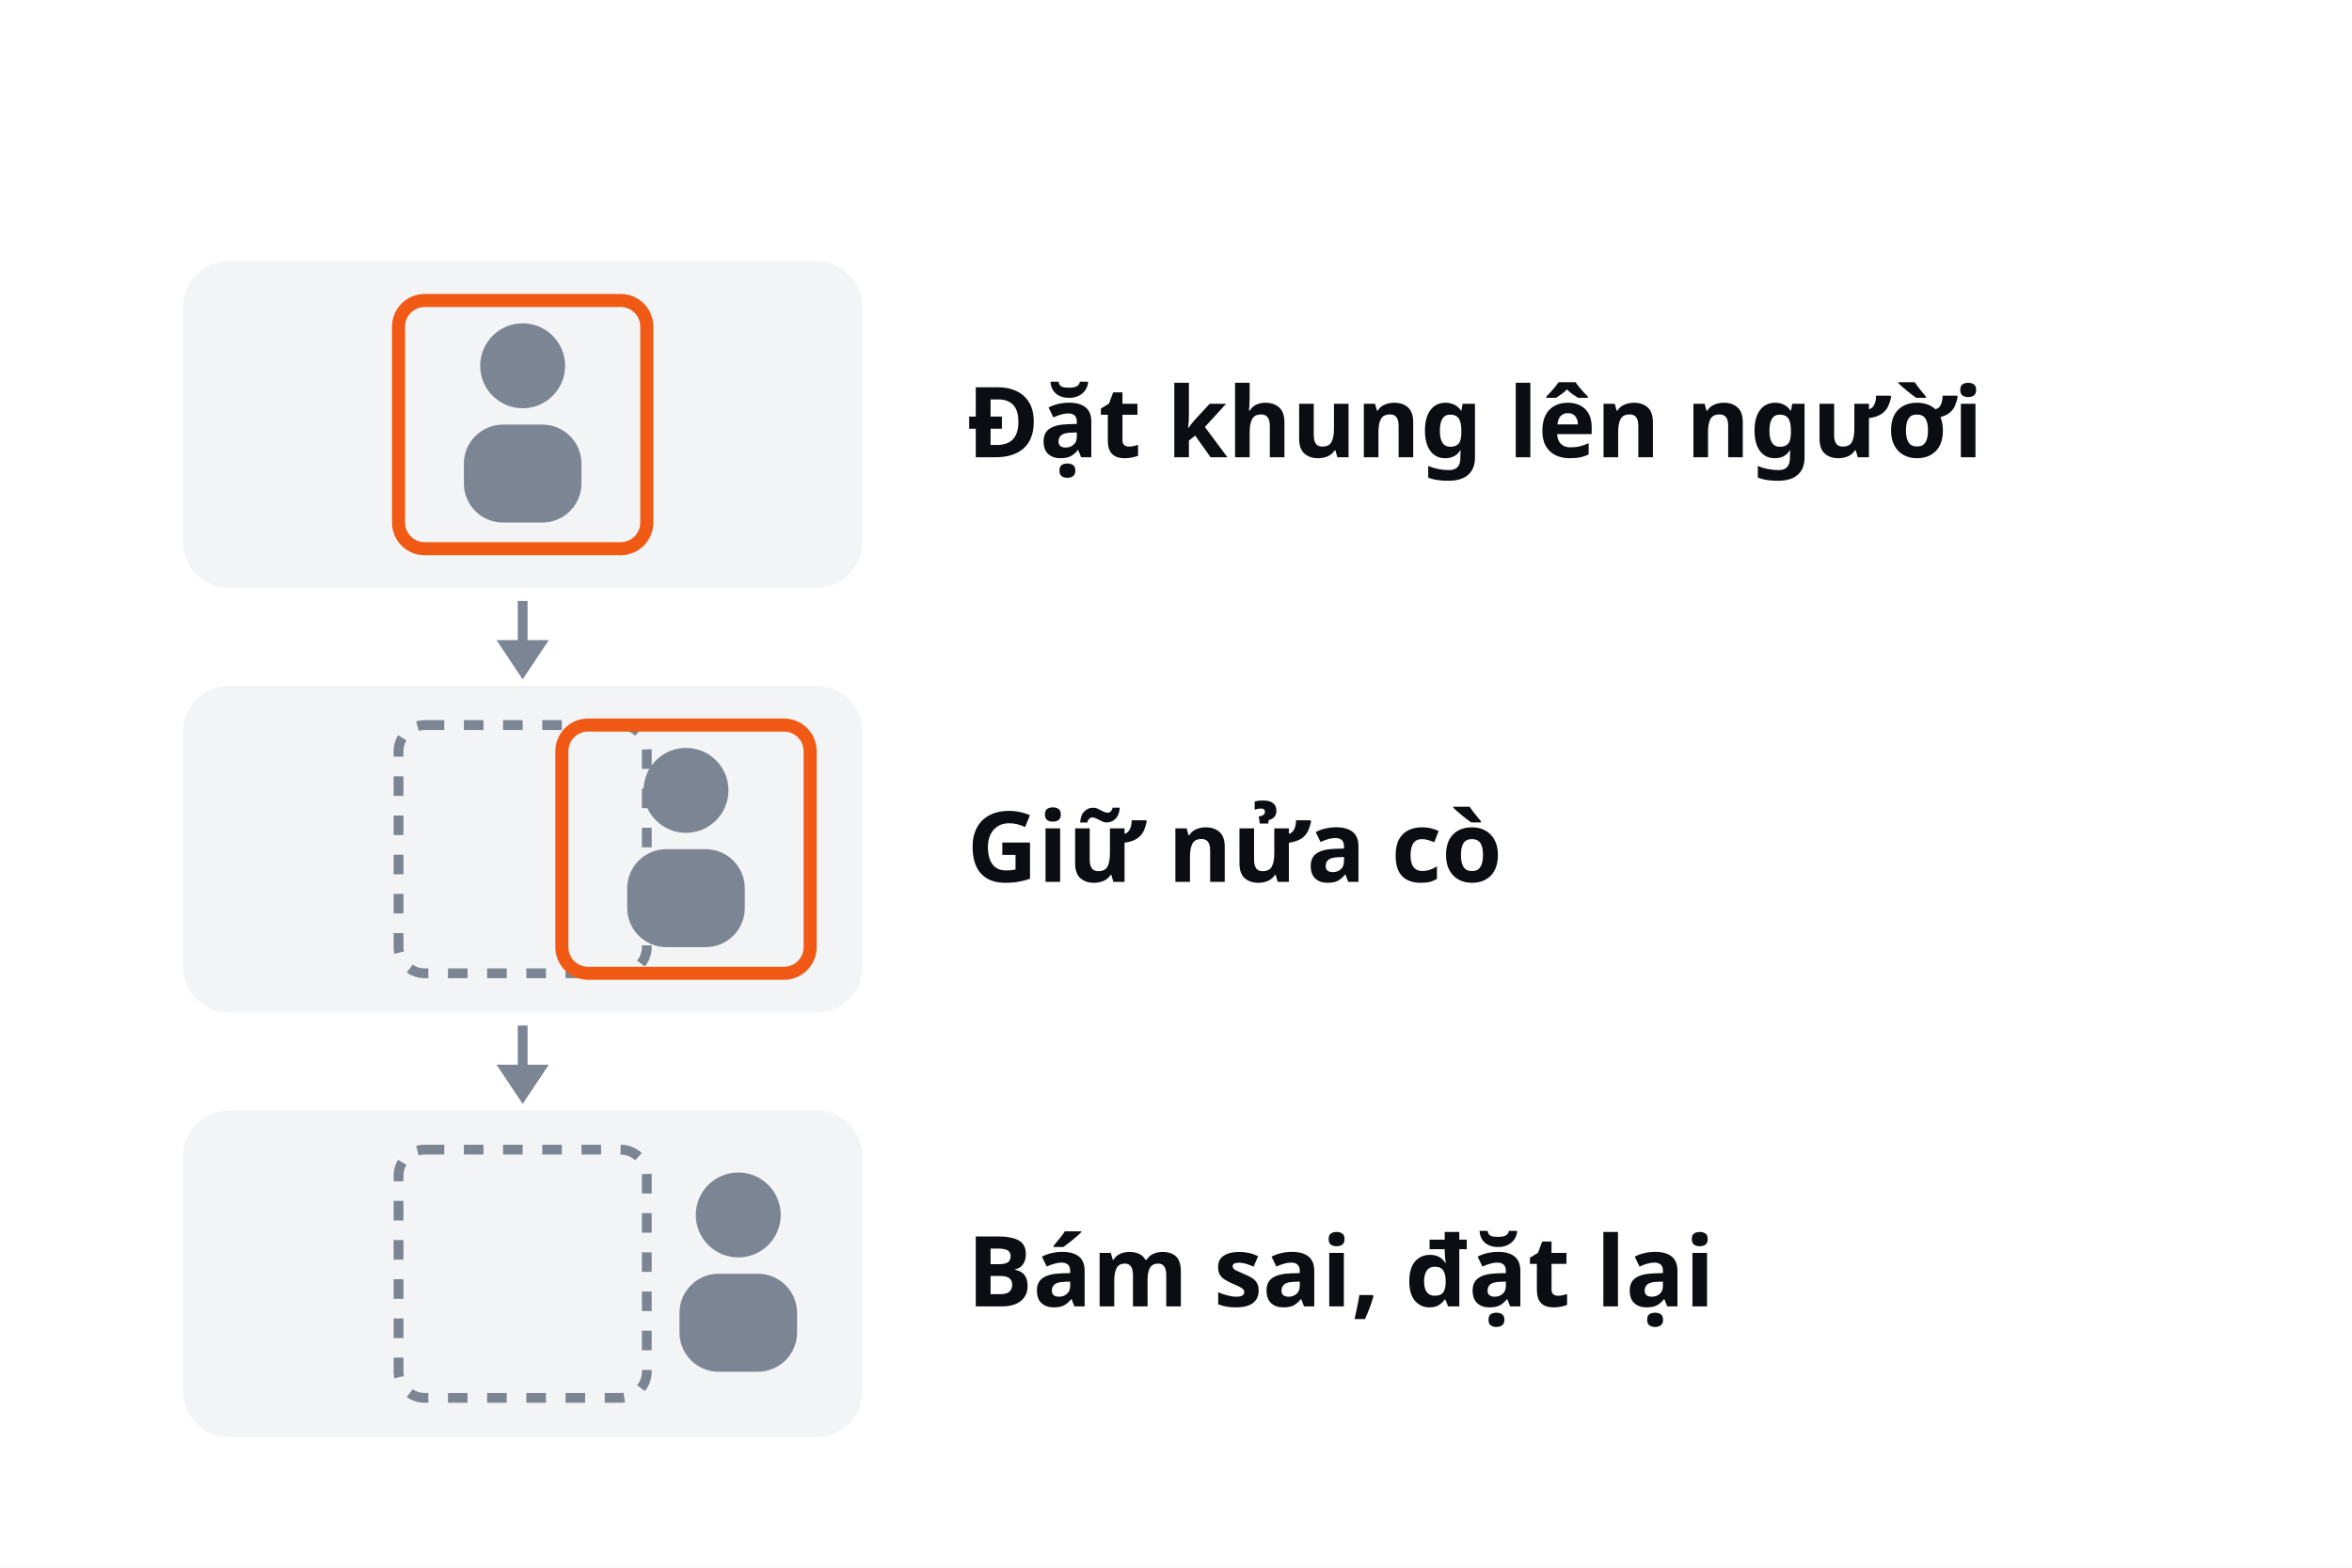
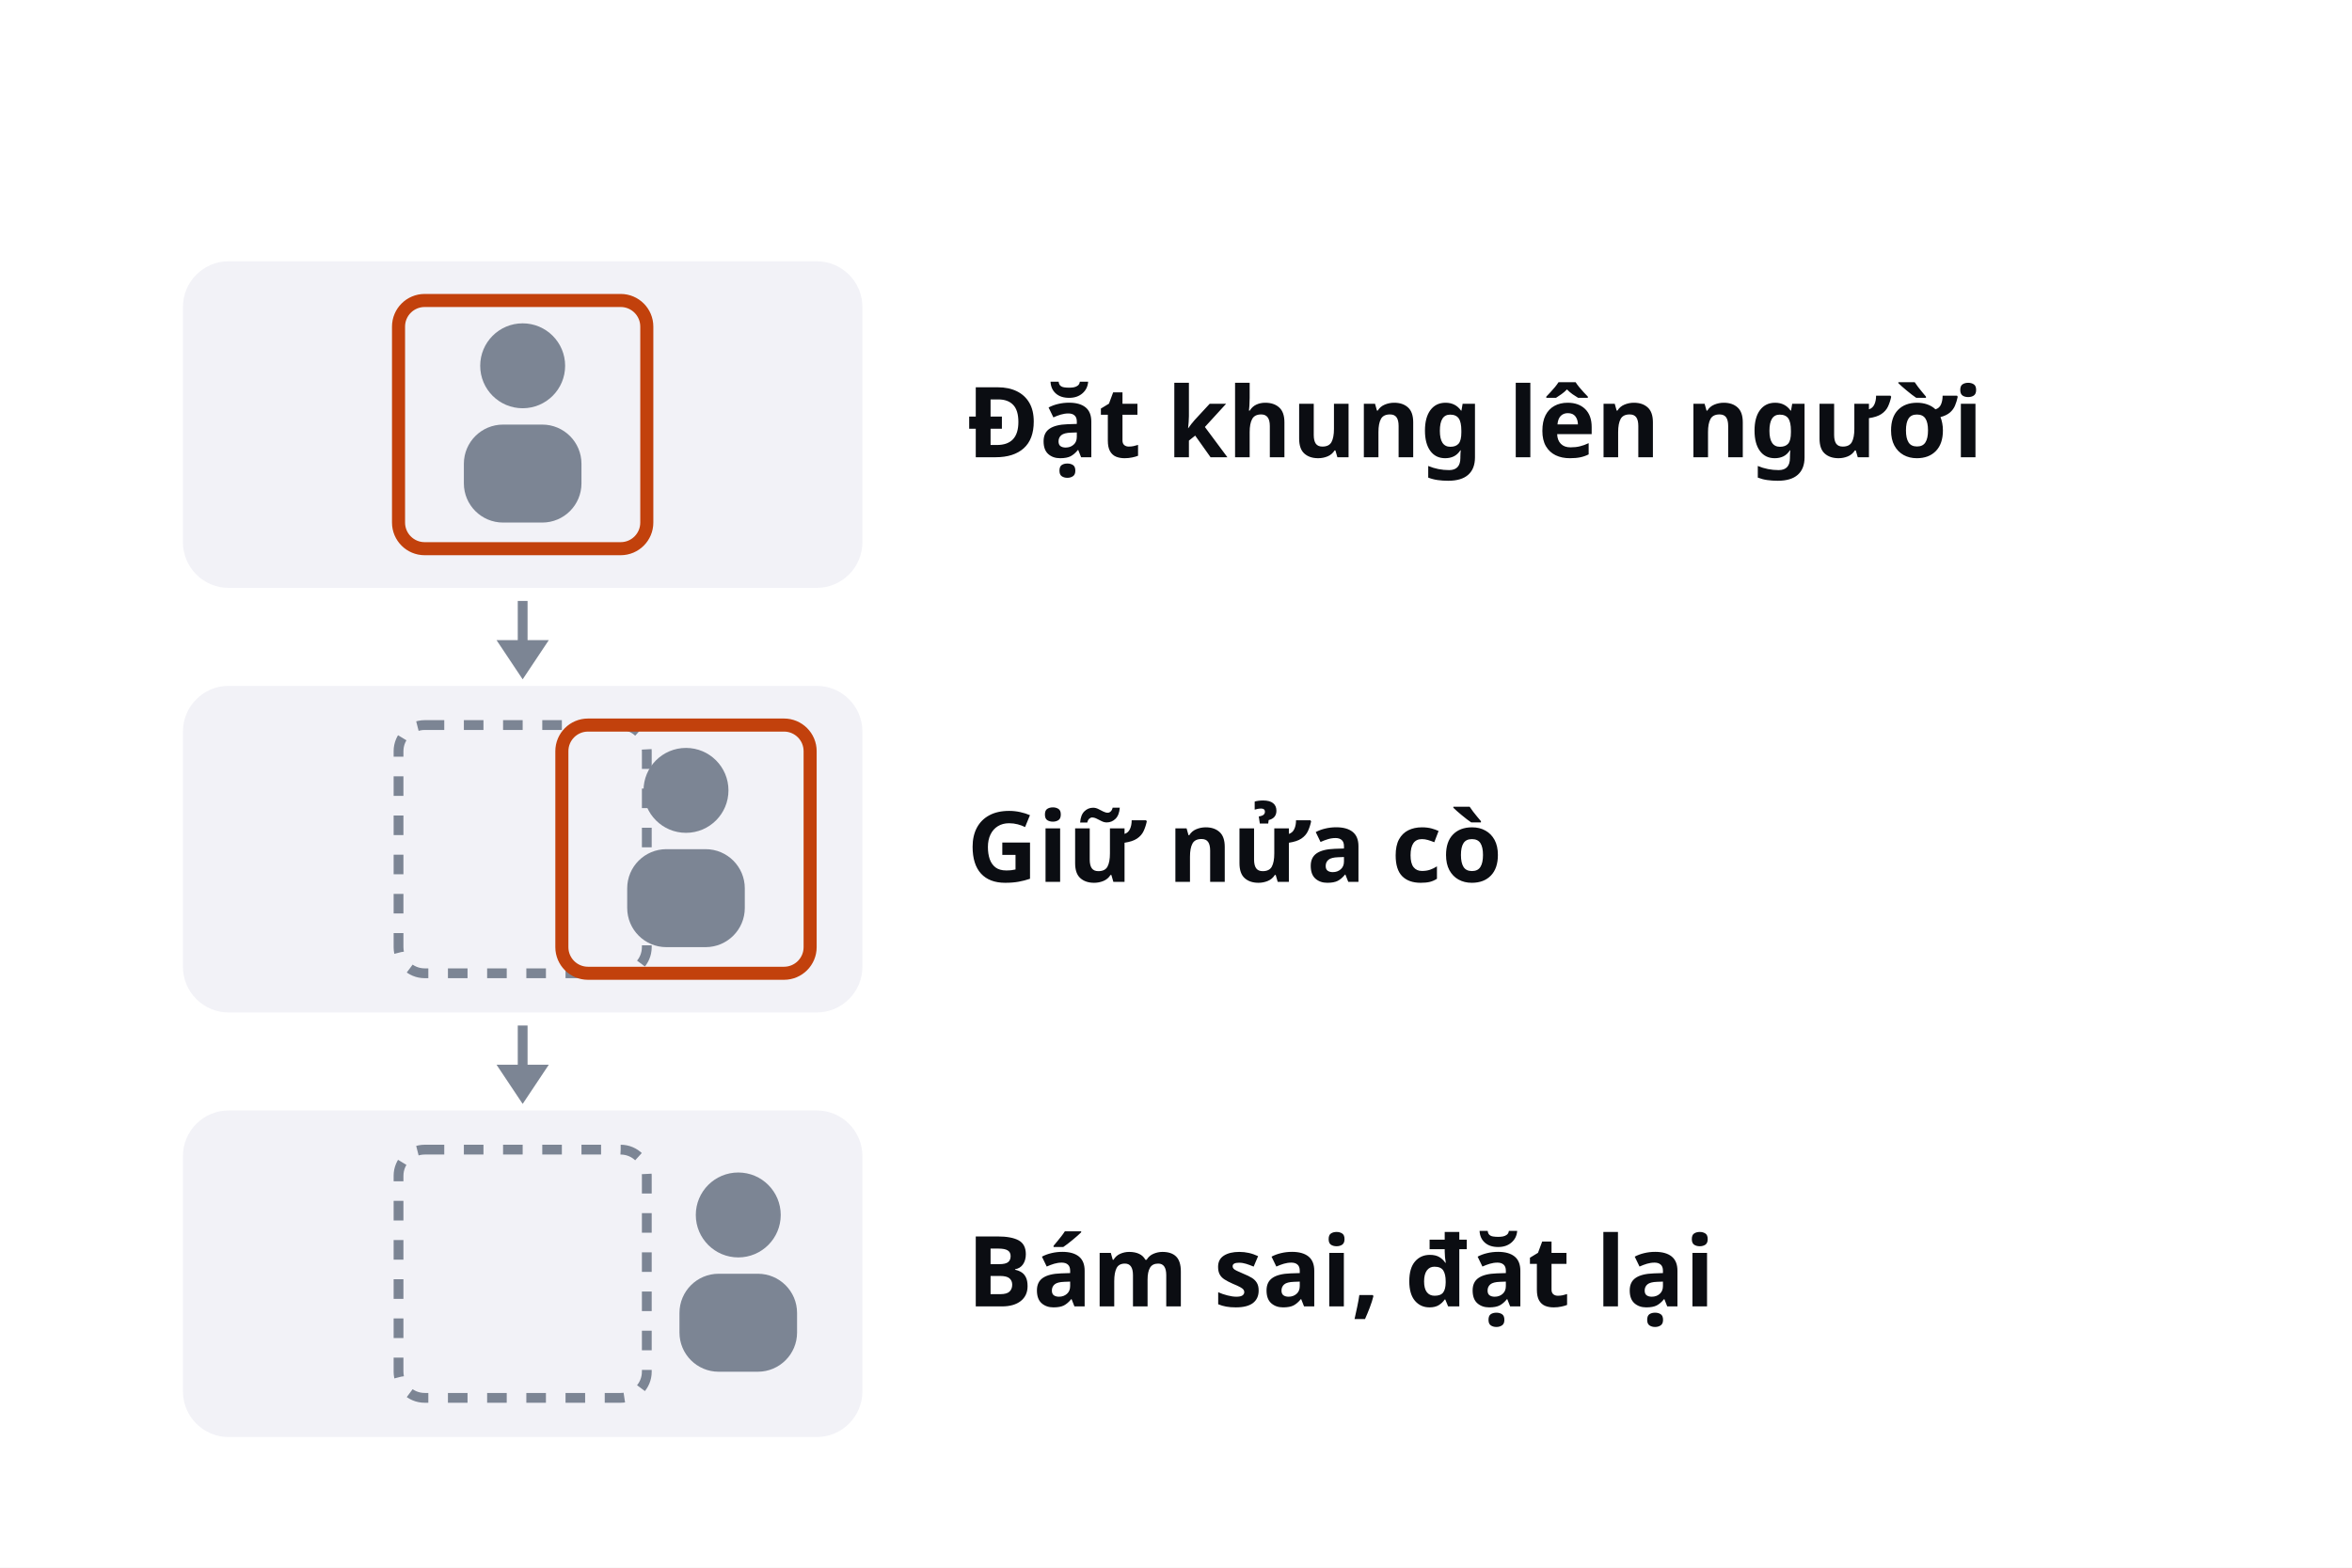
<svg xmlns="http://www.w3.org/2000/svg" viewBox="0 0 720 480" width="720" height="480" font-family="Noto Sans, system-ui, sans-serif">
  <rect width="720" height="480" fill="#ffffff" />
-   <rect x="56" y="80" width="208" height="100" rx="14" fill="#f3f4f6" />
-   <rect x="56" y="210" width="208" height="100" rx="14" fill="#f3f4f6" />
-   <rect x="56" y="340" width="208" height="100" rx="14" fill="#f3f4f6" />
-   <rect x="122" y="92" width="76" height="76" rx="8" fill="none" stroke="#f05a14" stroke-width="4" />
+   <rect x="56" y="80" width="208" height="100" rx="14" fill="#f2f2f7" />
+   <rect x="56" y="210" width="208" height="100" rx="14" fill="#f2f2f7" />
+   <rect x="56" y="340" width="208" height="100" rx="14" fill="#f2f2f7" />
+   <rect x="122" y="92" width="76" height="76" rx="8" fill="none" stroke="#c2410c" stroke-width="4" />
  <circle cx="160" cy="112" r="13" fill="#7c8594" />
  <rect x="142" y="130" width="36" height="30" rx="12" fill="#7c8594" />
  <rect x="122" y="222" width="76" height="76" rx="8" fill="none" stroke="#7c8594" stroke-width="3" stroke-dasharray="6 6" />
-   <rect x="172" y="222" width="76" height="76" rx="8" fill="none" stroke="#f05a14" stroke-width="4" />
+   <rect x="172" y="222" width="76" height="76" rx="8" fill="none" stroke="#c2410c" stroke-width="4" />
  <circle cx="210" cy="242" r="13" fill="#7c8594" />
  <rect x="192" y="260" width="36" height="30" rx="12" fill="#7c8594" />
  <rect x="122" y="352" width="76" height="76" rx="8" fill="none" stroke="#7c8594" stroke-width="3" stroke-dasharray="6 6" />
  <circle cx="226" cy="372" r="13" fill="#7c8594" />
  <rect x="208" y="390" width="36" height="30" rx="12" fill="#7c8594" />
  <line x1="160" y1="184" x2="160" y2="202" stroke="#7c8594" stroke-width="3" />
  <polygon points="160,208 152,196 168,196" fill="#7c8594" />
  <line x1="160" y1="314" x2="160" y2="332" stroke="#7c8594" stroke-width="3" />
  <polygon points="160,338 152,326 168,326" fill="#7c8594" />
  <text x="296" y="140" font-size="30" font-weight="600" fill="#0b0d12">Đặt khung lên người</text>
  <text x="296" y="270" font-size="30" font-weight="600" fill="#0b0d12">Giữ nửa cò</text>
  <text x="296" y="400" font-size="30" font-weight="600" fill="#0b0d12">Bám sai, đặt lại</text>
</svg>
